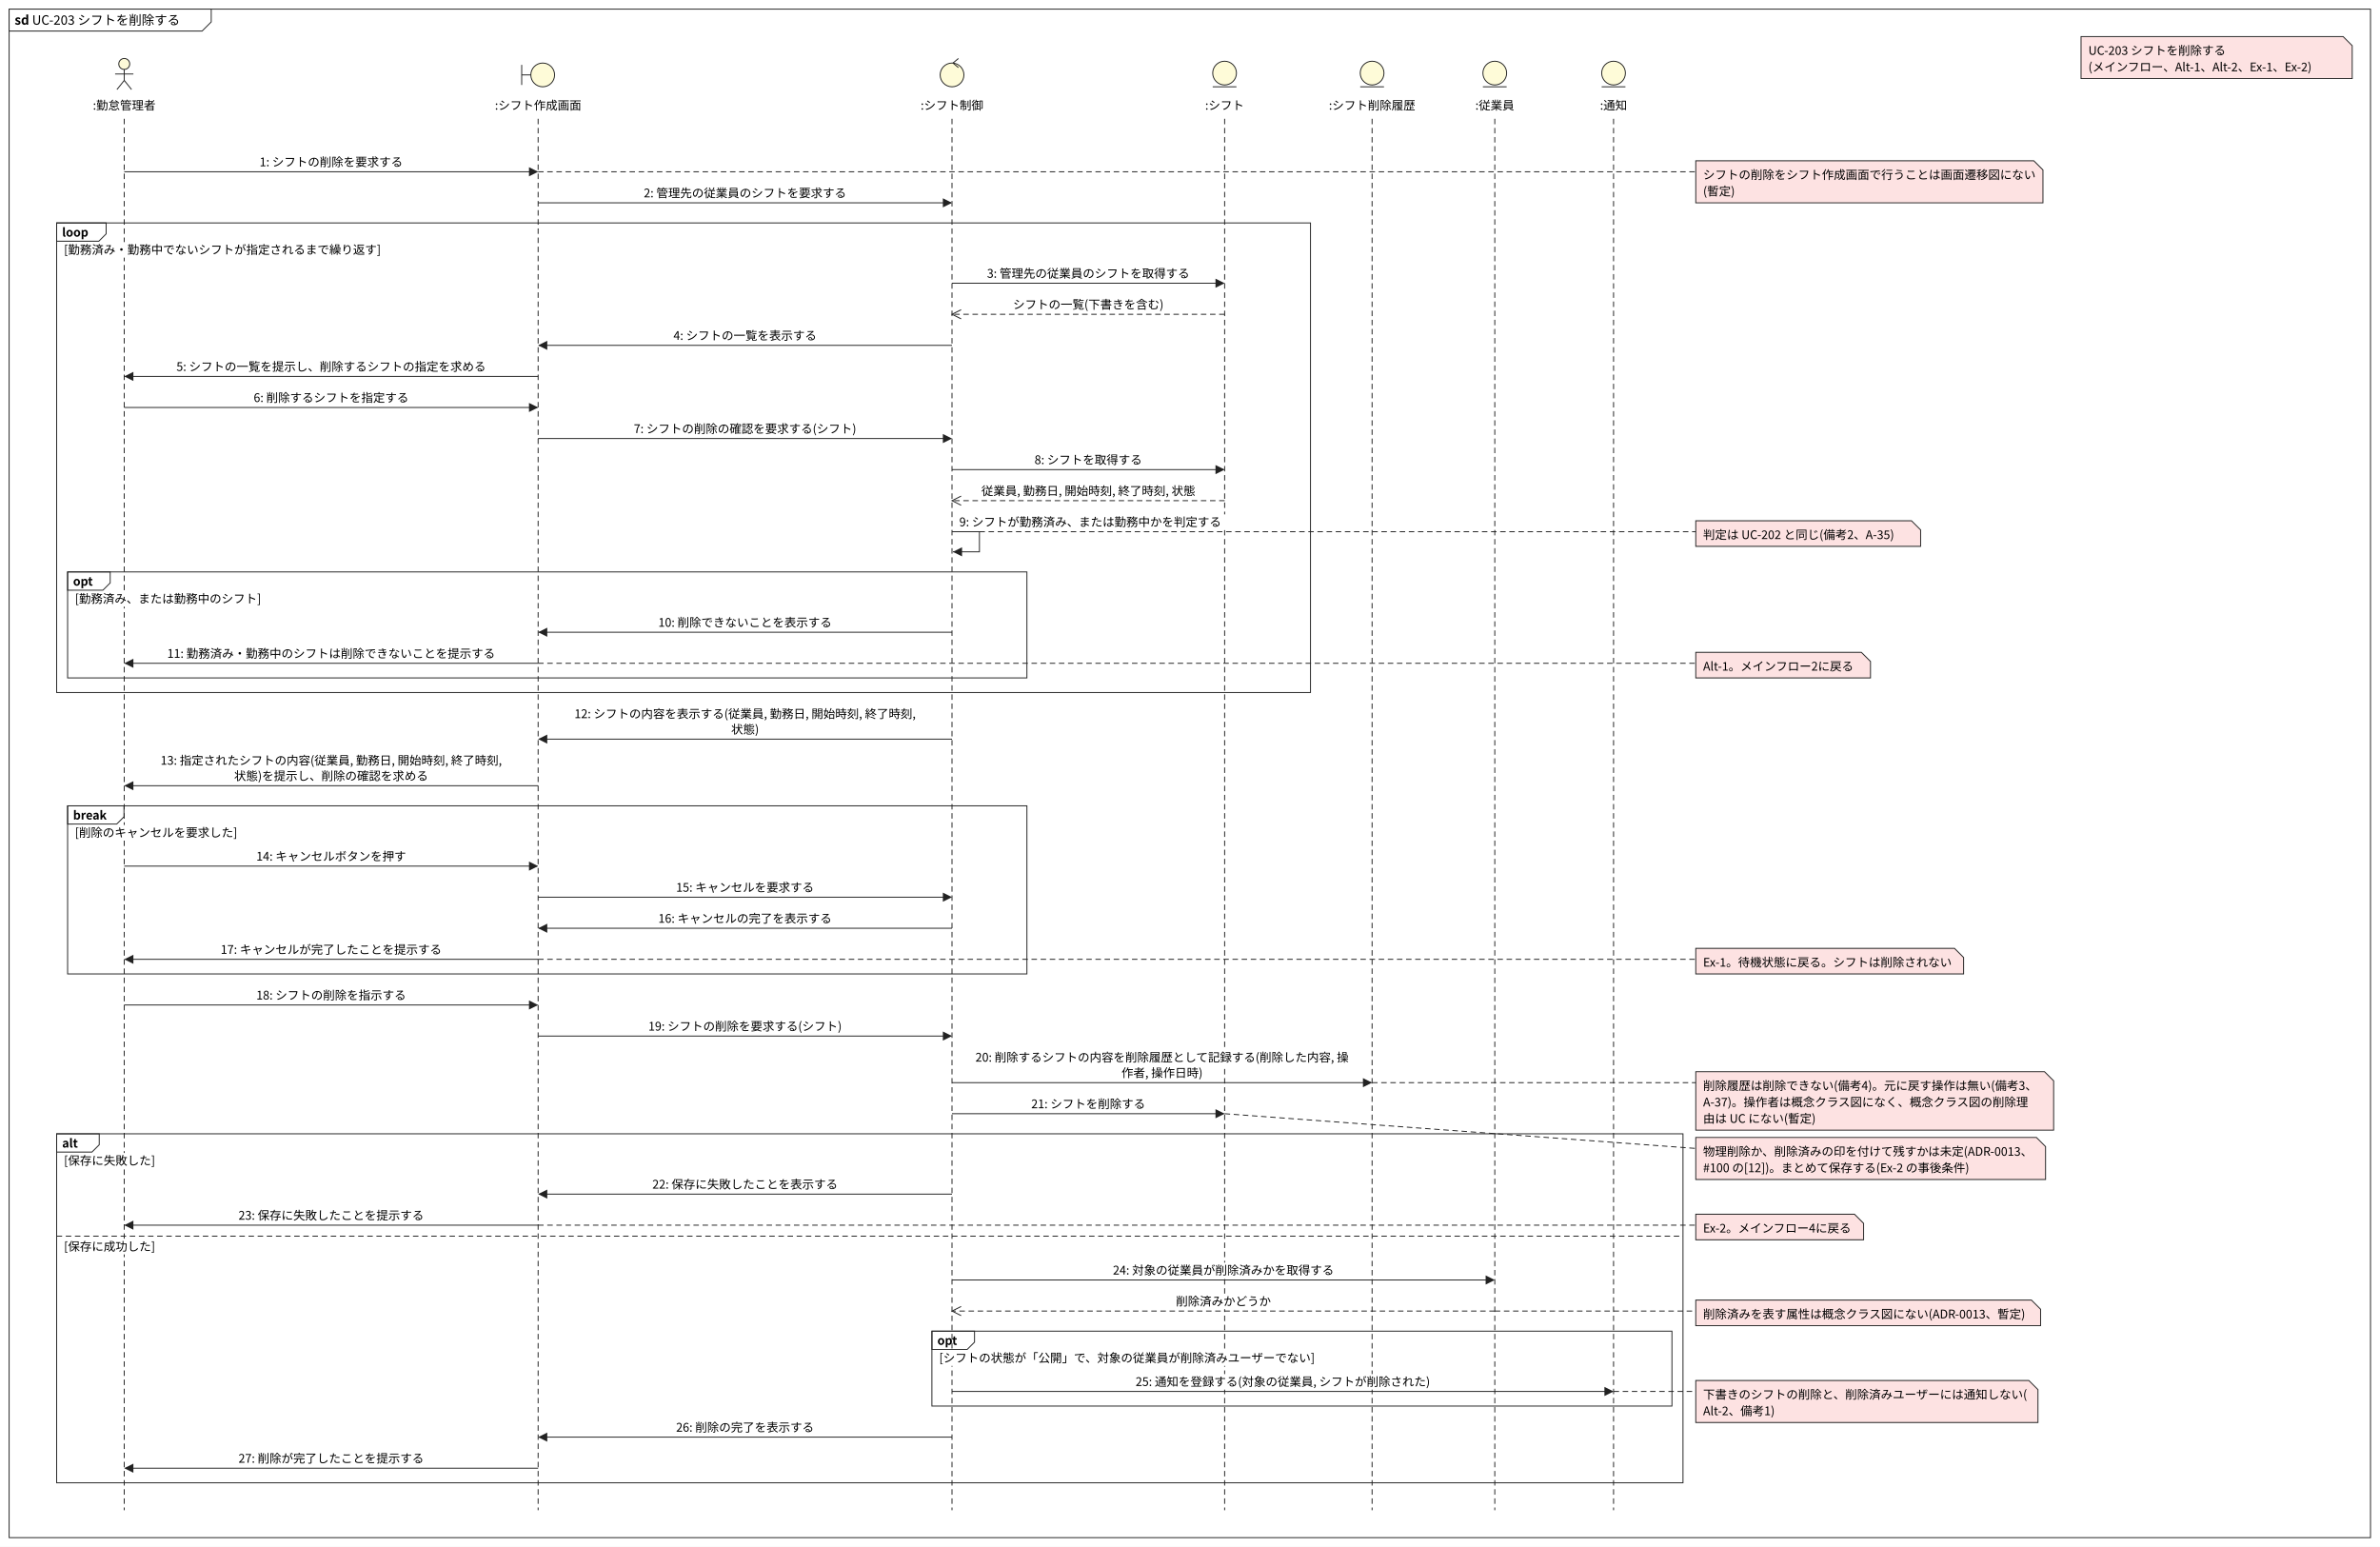
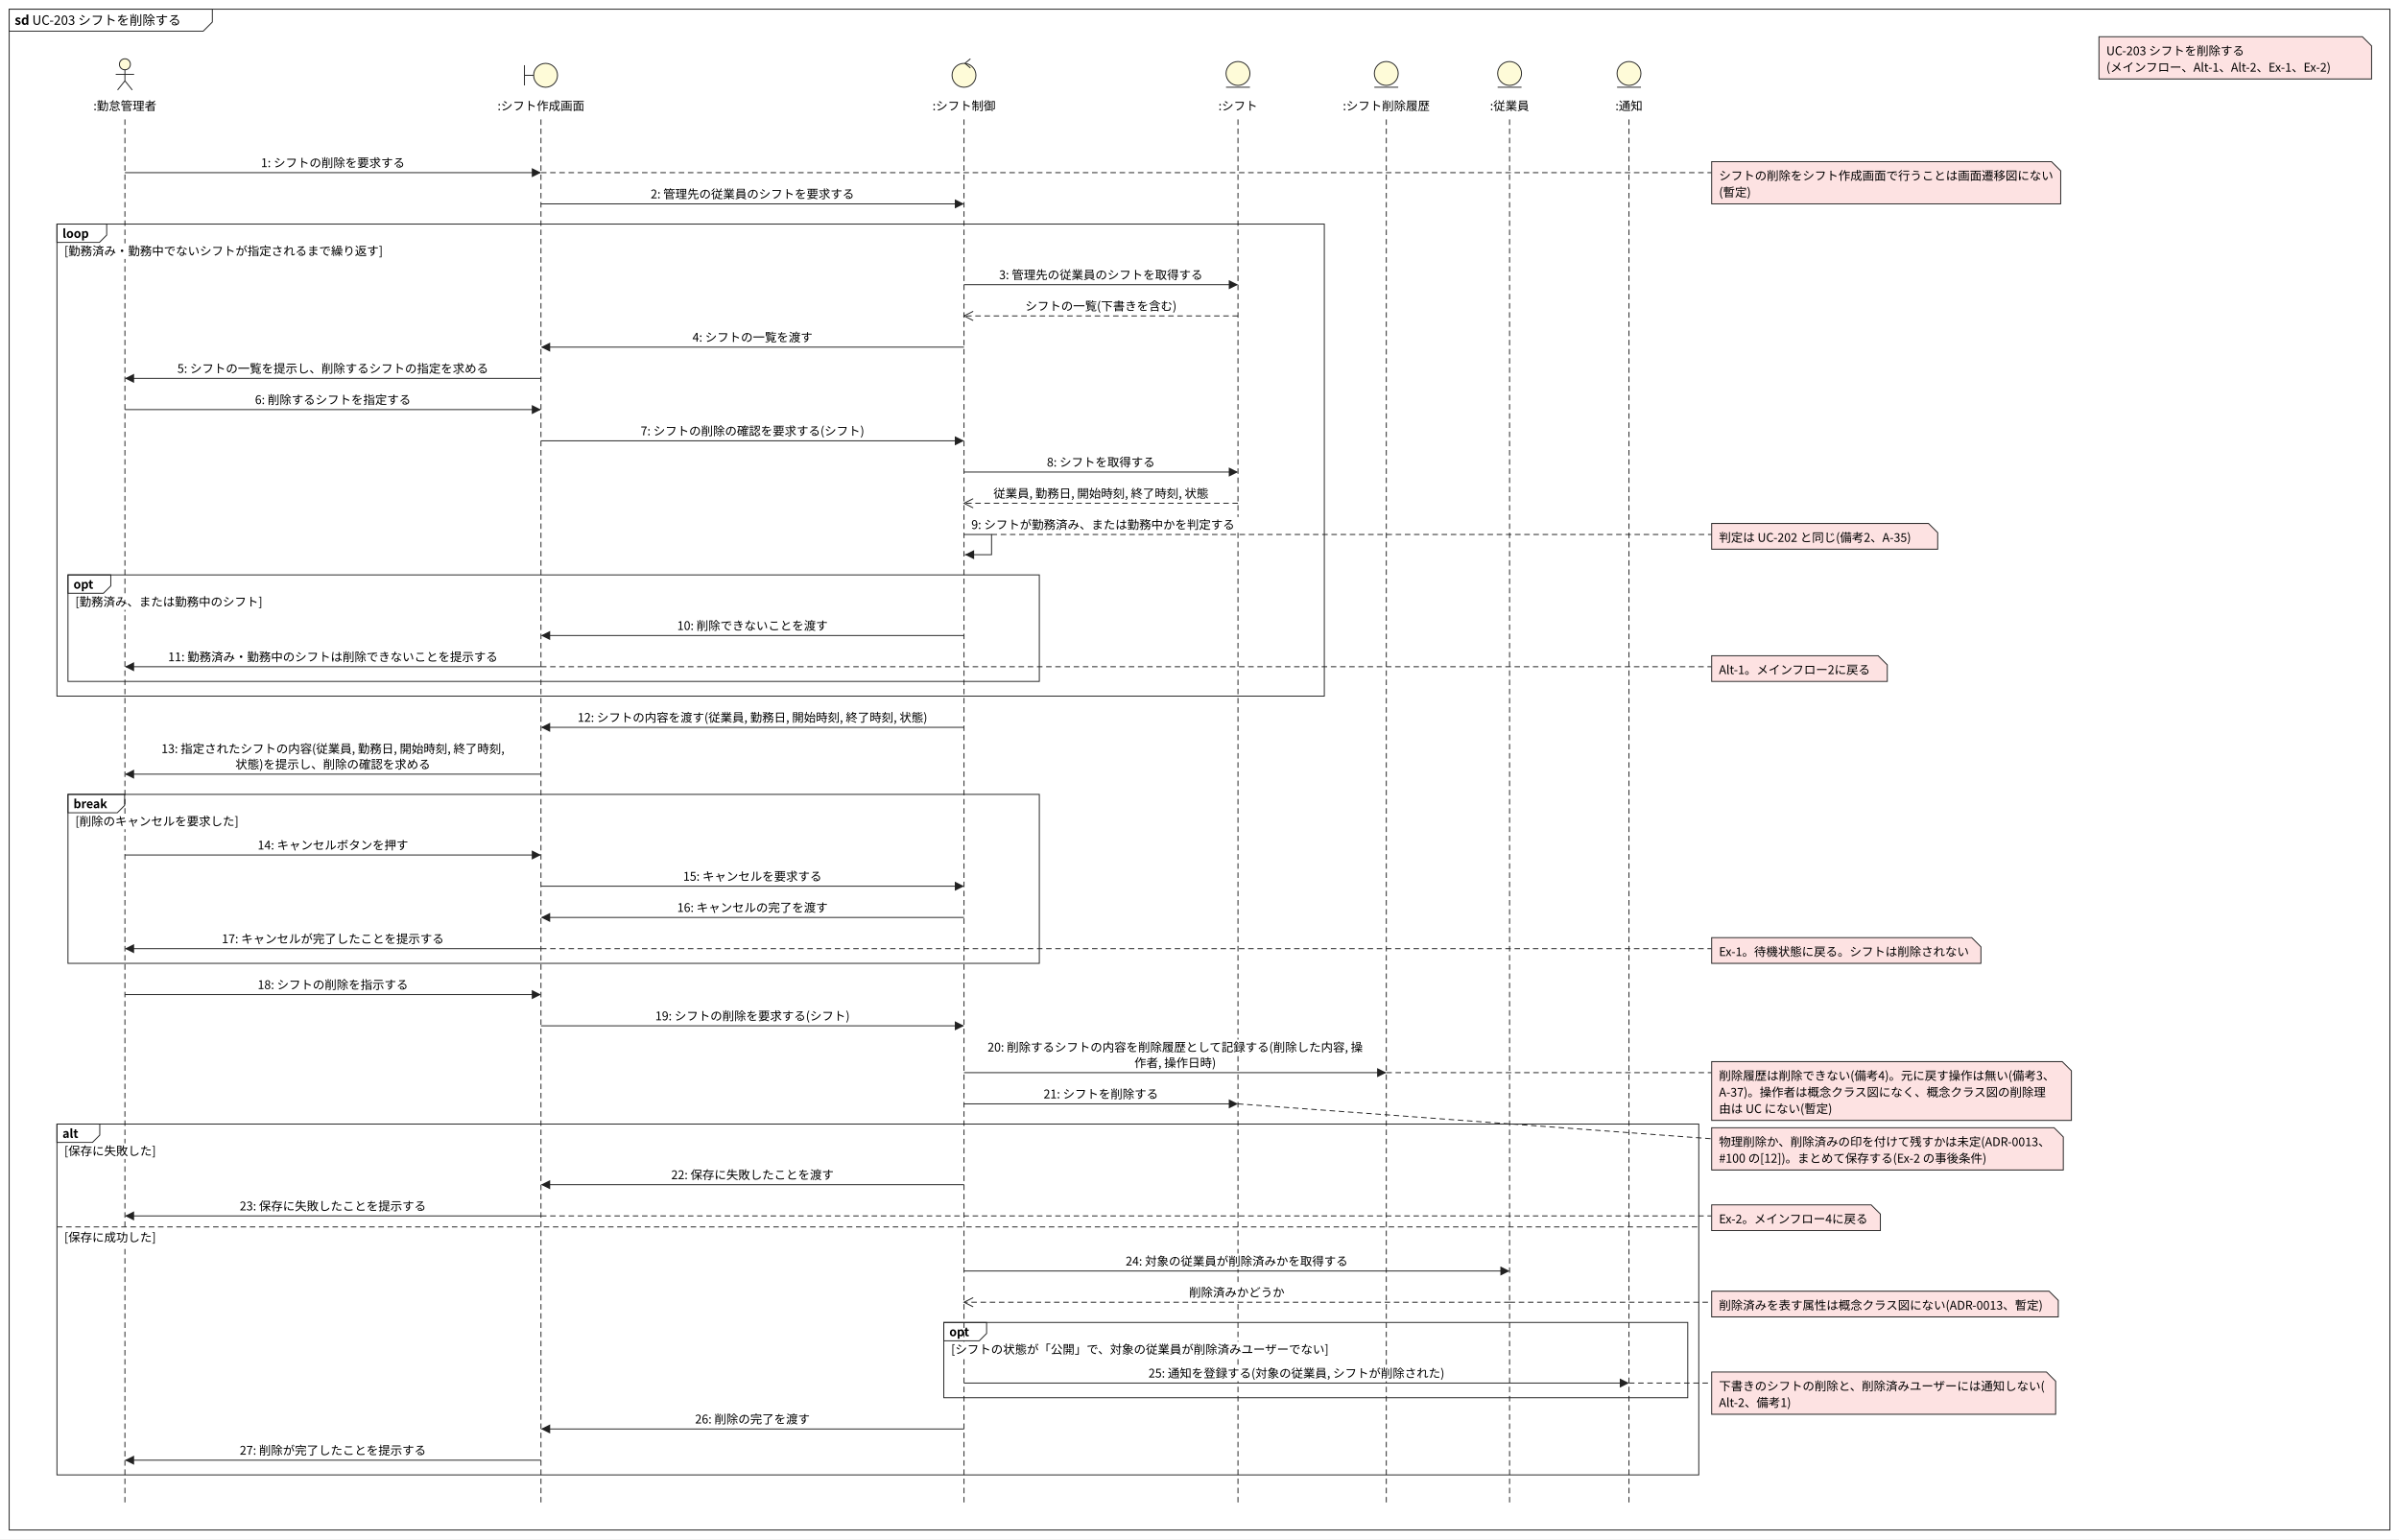
- <svg xmlns="http://www.w3.org/2000/svg" width="2605" height="1693" viewBox="0 0 2605 1693" font-family="'Noto Sans CJK JP','Noto Sans JP','Hiragino Sans','Yu Gothic','Meiryo','IPAGothic',sans-serif">
+ <svg xmlns="http://www.w3.org/2000/svg" width="2612" height="1676" viewBox="0 0 2612 1676" font-family="'Noto Sans CJK JP','Noto Sans JP','Hiragino Sans','Yu Gothic','Meiryo','IPAGothic',sans-serif">
  <rect width="100%" height="100%" fill="#fff" />
-   <rect x="10" y="10" width="2584.6" height="1673.0" fill="none" stroke="#222" />
+   <rect x="10" y="10" width="2592.1" height="1656.0" fill="none" stroke="#222" />
  <path d="M10 10 H231.2 V24 L221.2 34 H10 Z" fill="#fff" stroke="#222" />
  <line x1="136.0" y1="188.0" x2="588.0" y2="188.0" stroke="#222" stroke-width="1" />
  <polygon points="589.0,188.0 579.0,183.0 579.0,193.0" fill="#222" />
-   <line x1="589.0" y1="188.0" x2="1856.1" y2="188.0" stroke="#222" stroke-width="1" stroke-dasharray="6 4" />
-   <line x1="589.0" y1="222.0" x2="1041.0" y2="222.0" stroke="#222" stroke-width="1" />
-   <polygon points="1042.0,222.0 1032.0,217.0 1032.0,227.0" fill="#222" />
+   <line x1="589.0" y1="188.0" x2="1863.6" y2="188.0" stroke="#222" stroke-width="1" stroke-dasharray="6 4" />
+   <line x1="589.0" y1="222.0" x2="1048.6" y2="222.0" stroke="#222" stroke-width="1" />
+   <polygon points="1049.6,222.0 1039.6,217.0 1039.6,227.0" fill="#222" />
  <path d="M62 244 H116.16 V256 L108.16 264 H62 Z" fill="#fff" stroke="#222" />
-   <line x1="1042.0" y1="310.0" x2="1339.4" y2="310.0" stroke="#222" stroke-width="1" />
-   <polygon points="1340.4,310.0 1330.4,305.0 1330.4,315.0" fill="#222" />
-   <line x1="1340.4" y1="344.0" x2="1043.0" y2="344.0" stroke="#222" stroke-width="1" stroke-dasharray="6 4" />
-   <polyline points="1052.0,339.0 1042.0,344.0 1052.0,349.0" fill="none" stroke="#222" />
-   <line x1="1042.0" y1="378.0" x2="590.0" y2="378.0" stroke="#222" stroke-width="1" />
+   <line x1="1049.6" y1="310.0" x2="1346.9" y2="310.0" stroke="#222" stroke-width="1" />
+   <polygon points="1347.9,310.0 1337.9,305.0 1337.9,315.0" fill="#222" />
+   <line x1="1347.9" y1="344.0" x2="1050.6" y2="344.0" stroke="#222" stroke-width="1" stroke-dasharray="6 4" />
+   <polyline points="1059.6,339.0 1049.6,344.0 1059.6,349.0" fill="none" stroke="#222" />
+   <line x1="1049.6" y1="378.0" x2="590.0" y2="378.0" stroke="#222" stroke-width="1" />
  <polygon points="589.0,378.0 599.0,373.0 599.0,383.0" fill="#222" />
  <line x1="589.0" y1="412.0" x2="137.0" y2="412.0" stroke="#222" stroke-width="1" />
  <polygon points="136.0,412.0 146.0,407.0 146.0,417.0" fill="#222" />
  <line x1="136.0" y1="446.0" x2="588.0" y2="446.0" stroke="#222" stroke-width="1" />
  <polygon points="589.0,446.0 579.0,441.0 579.0,451.0" fill="#222" />
-   <line x1="589.0" y1="480.0" x2="1041.0" y2="480.0" stroke="#222" stroke-width="1" />
-   <polygon points="1042.0,480.0 1032.0,475.0 1032.0,485.0" fill="#222" />
-   <line x1="1042.0" y1="514.0" x2="1339.4" y2="514.0" stroke="#222" stroke-width="1" />
-   <polygon points="1340.4,514.0 1330.4,509.0 1330.4,519.0" fill="#222" />
-   <line x1="1340.4" y1="548.0" x2="1043.0" y2="548.0" stroke="#222" stroke-width="1" stroke-dasharray="6 4" />
-   <polyline points="1052.0,543.0 1042.0,548.0 1052.0,553.0" fill="none" stroke="#222" />
-   <polyline points="1042.04,582 1072.04,582 1072.04,604 1043.04,604" fill="none" stroke="#222" />
-   <polygon points="1043.0,604.0 1053.0,599.0 1053.0,609.0" fill="#222" />
-   <line x1="1072.0" y1="582.0" x2="1856.1" y2="582.0" stroke="#222" stroke-width="1" stroke-dasharray="6 4" />
+   <line x1="589.0" y1="480.0" x2="1048.6" y2="480.0" stroke="#222" stroke-width="1" />
+   <polygon points="1049.6,480.0 1039.6,475.0 1039.6,485.0" fill="#222" />
+   <line x1="1049.6" y1="514.0" x2="1346.9" y2="514.0" stroke="#222" stroke-width="1" />
+   <polygon points="1347.9,514.0 1337.9,509.0 1337.9,519.0" fill="#222" />
+   <line x1="1347.9" y1="548.0" x2="1050.6" y2="548.0" stroke="#222" stroke-width="1" stroke-dasharray="6 4" />
+   <polyline points="1059.6,543.0 1049.6,548.0 1059.6,553.0" fill="none" stroke="#222" />
+   <polyline points="1049.58,582 1079.58,582 1079.58,604 1050.58,604" fill="none" stroke="#222" />
+   <polygon points="1050.6,604.0 1060.6,599.0 1060.6,609.0" fill="#222" />
+   <line x1="1079.6" y1="582.0" x2="1863.6" y2="582.0" stroke="#222" stroke-width="1" stroke-dasharray="6 4" />
  <path d="M74 626 H120.62 V638 L112.62 646 H74 Z" fill="#fff" stroke="#222" />
-   <line x1="1042.0" y1="692.0" x2="590.0" y2="692.0" stroke="#222" stroke-width="1" />
+   <line x1="1049.6" y1="692.0" x2="590.0" y2="692.0" stroke="#222" stroke-width="1" />
  <polygon points="589.0,692.0 599.0,687.0 599.0,697.0" fill="#222" />
  <line x1="589.0" y1="726.0" x2="137.0" y2="726.0" stroke="#222" stroke-width="1" />
  <polygon points="136.0,726.0 146.0,721.0 146.0,731.0" fill="#222" />
-   <line x1="589.0" y1="726.0" x2="1856.1" y2="726.0" stroke="#222" stroke-width="1" stroke-dasharray="6 4" />
-   <rect x="74.0" y="626.0" width="1050.0" height="116.0" rx="0" fill="none" stroke="#222" />
-   <rect x="62.0" y="244.0" width="1372.4" height="514.0" rx="0" fill="none" stroke="#222" />
-   <line x1="1042.0" y1="809.0" x2="590.0" y2="809.0" stroke="#222" stroke-width="1" />
-   <polygon points="589.0,809.0 599.0,804.0 599.0,814.0" fill="#222" />
-   <line x1="589.0" y1="860.0" x2="137.0" y2="860.0" stroke="#222" stroke-width="1" />
-   <polygon points="136.0,860.0 146.0,855.0 146.0,865.0" fill="#222" />
-   <path d="M74 882 H135.7 V894 L127.7 902 H74 Z" fill="#fff" stroke="#222" />
-   <line x1="136.0" y1="948.0" x2="588.0" y2="948.0" stroke="#222" stroke-width="1" />
-   <polygon points="589.0,948.0 579.0,943.0 579.0,953.0" fill="#222" />
-   <line x1="589.0" y1="982.0" x2="1041.0" y2="982.0" stroke="#222" stroke-width="1" />
-   <polygon points="1042.0,982.0 1032.0,977.0 1032.0,987.0" fill="#222" />
-   <line x1="1042.0" y1="1016.0" x2="590.0" y2="1016.0" stroke="#222" stroke-width="1" />
-   <polygon points="589.0,1016.0 599.0,1011.0 599.0,1021.0" fill="#222" />
-   <line x1="589.0" y1="1050.0" x2="137.0" y2="1050.0" stroke="#222" stroke-width="1" />
-   <polygon points="136.0,1050.0 146.0,1045.0 146.0,1055.0" fill="#222" />
-   <line x1="589.0" y1="1050.0" x2="1856.1" y2="1050.0" stroke="#222" stroke-width="1" stroke-dasharray="6 4" />
-   <rect x="74.0" y="882.0" width="1050.0" height="184.0" rx="0" fill="none" stroke="#222" />
-   <line x1="136.0" y1="1100.0" x2="588.0" y2="1100.0" stroke="#222" stroke-width="1" />
-   <polygon points="589.0,1100.0 579.0,1095.0 579.0,1105.0" fill="#222" />
-   <line x1="589.0" y1="1134.0" x2="1041.0" y2="1134.0" stroke="#222" stroke-width="1" />
-   <polygon points="1042.0,1134.0 1032.0,1129.0 1032.0,1139.0" fill="#222" />
-   <line x1="1042.0" y1="1185.0" x2="1500.8" y2="1185.0" stroke="#222" stroke-width="1" />
-   <polygon points="1501.8,1185.0 1491.8,1180.0 1491.8,1190.0" fill="#222" />
-   <line x1="1501.8" y1="1185.0" x2="1856.1" y2="1185.0" stroke="#222" stroke-width="1" stroke-dasharray="6 4" />
-   <line x1="1042.0" y1="1219.0" x2="1339.4" y2="1219.0" stroke="#222" stroke-width="1" />
-   <polygon points="1340.4,1219.0 1330.4,1214.0 1330.4,1224.0" fill="#222" />
-   <line x1="1340.4" y1="1219.0" x2="1856.1" y2="1257.0" stroke="#222" stroke-width="1" stroke-dasharray="6 4" />
-   <path d="M62 1241 H108.62 V1253 L100.62 1261 H62 Z" fill="#fff" stroke="#222" />
-   <line x1="1042.0" y1="1307.0" x2="590.0" y2="1307.0" stroke="#222" stroke-width="1" />
-   <polygon points="589.0,1307.0 599.0,1302.0 599.0,1312.0" fill="#222" />
-   <line x1="589.0" y1="1341.0" x2="137.0" y2="1341.0" stroke="#222" stroke-width="1" />
-   <polygon points="136.0,1341.0 146.0,1336.0 146.0,1346.0" fill="#222" />
-   <line x1="589.0" y1="1341.0" x2="1856.1" y2="1341.0" stroke="#222" stroke-width="1" stroke-dasharray="6 4" />
-   <line x1="1042.0" y1="1401.0" x2="1635.1" y2="1401.0" stroke="#222" stroke-width="1" />
-   <polygon points="1636.1,1401.0 1626.1,1396.0 1626.1,1406.0" fill="#222" />
-   <line x1="1636.1" y1="1435.0" x2="1043.0" y2="1435.0" stroke="#222" stroke-width="1" stroke-dasharray="6 4" />
-   <polyline points="1052.0,1430.0 1042.0,1435.0 1052.0,1440.0" fill="none" stroke="#222" />
-   <line x1="1636.1" y1="1435.0" x2="1856.1" y2="1435.0" stroke="#222" stroke-width="1" stroke-dasharray="6 4" />
-   <path d="M1020.04 1457 H1066.66 V1469 L1058.66 1477 H1020.04 Z" fill="#fff" stroke="#222" />
-   <line x1="1042.0" y1="1523.0" x2="1765.1" y2="1523.0" stroke="#222" stroke-width="1" />
-   <polygon points="1766.1,1523.0 1756.1,1518.0 1756.1,1528.0" fill="#222" />
-   <line x1="1766.1" y1="1523.0" x2="1856.1" y2="1523.0" stroke="#222" stroke-width="1" stroke-dasharray="6 4" />
-   <rect x="1020.0" y="1457.0" width="810.0" height="82.0" rx="0" fill="none" stroke="#222" />
-   <line x1="1042.0" y1="1573.0" x2="590.0" y2="1573.0" stroke="#222" stroke-width="1" />
-   <polygon points="589.0,1573.0 599.0,1568.0 599.0,1578.0" fill="#222" />
-   <line x1="589.0" y1="1607.0" x2="137.0" y2="1607.0" stroke="#222" stroke-width="1" />
-   <polygon points="136.0,1607.0 146.0,1602.0 146.0,1612.0" fill="#222" />
-   <rect x="62.0" y="1241.0" width="1780.1" height="382.0" rx="0" fill="none" stroke="#222" />
-   <line x1="62.0" y1="1353.0" x2="1842.1" y2="1353.0" stroke="#222" stroke-width="1" stroke-dasharray="6 4" />
+   <line x1="589.0" y1="726.0" x2="1863.6" y2="726.0" stroke="#222" stroke-width="1" stroke-dasharray="6 4" />
+   <rect x="74.0" y="626.0" width="1057.6" height="116.0" rx="0" fill="none" stroke="#222" />
+   <rect x="62.0" y="244.0" width="1379.9" height="514.0" rx="0" fill="none" stroke="#222" />
+   <line x1="1049.6" y1="792.0" x2="590.0" y2="792.0" stroke="#222" stroke-width="1" />
+   <polygon points="589.0,792.0 599.0,787.0 599.0,797.0" fill="#222" />
+   <line x1="589.0" y1="843.0" x2="137.0" y2="843.0" stroke="#222" stroke-width="1" />
+   <polygon points="136.0,843.0 146.0,838.0 146.0,848.0" fill="#222" />
+   <path d="M74 865 H135.7 V877 L127.7 885 H74 Z" fill="#fff" stroke="#222" />
+   <line x1="136.0" y1="931.0" x2="588.0" y2="931.0" stroke="#222" stroke-width="1" />
+   <polygon points="589.0,931.0 579.0,926.0 579.0,936.0" fill="#222" />
+   <line x1="589.0" y1="965.0" x2="1048.6" y2="965.0" stroke="#222" stroke-width="1" />
+   <polygon points="1049.6,965.0 1039.6,960.0 1039.6,970.0" fill="#222" />
+   <line x1="1049.6" y1="999.0" x2="590.0" y2="999.0" stroke="#222" stroke-width="1" />
+   <polygon points="589.0,999.0 599.0,994.0 599.0,1004.0" fill="#222" />
+   <line x1="589.0" y1="1033.0" x2="137.0" y2="1033.0" stroke="#222" stroke-width="1" />
+   <polygon points="136.0,1033.0 146.0,1028.0 146.0,1038.0" fill="#222" />
+   <line x1="589.0" y1="1033.0" x2="1863.6" y2="1033.0" stroke="#222" stroke-width="1" stroke-dasharray="6 4" />
+   <rect x="74.0" y="865.0" width="1057.6" height="184.0" rx="0" fill="none" stroke="#222" />
+   <line x1="136.0" y1="1083.0" x2="588.0" y2="1083.0" stroke="#222" stroke-width="1" />
+   <polygon points="589.0,1083.0 579.0,1078.0 579.0,1088.0" fill="#222" />
+   <line x1="589.0" y1="1117.0" x2="1048.6" y2="1117.0" stroke="#222" stroke-width="1" />
+   <polygon points="1049.6,1117.0 1039.6,1112.0 1039.6,1122.0" fill="#222" />
+   <line x1="1049.6" y1="1168.0" x2="1508.4" y2="1168.0" stroke="#222" stroke-width="1" />
+   <polygon points="1509.4,1168.0 1499.4,1163.0 1499.4,1173.0" fill="#222" />
+   <line x1="1509.4" y1="1168.0" x2="1863.6" y2="1168.0" stroke="#222" stroke-width="1" stroke-dasharray="6 4" />
+   <line x1="1049.6" y1="1202.0" x2="1346.9" y2="1202.0" stroke="#222" stroke-width="1" />
+   <polygon points="1347.9,1202.0 1337.9,1197.0 1337.9,1207.0" fill="#222" />
+   <line x1="1347.9" y1="1202.0" x2="1863.6" y2="1240.0" stroke="#222" stroke-width="1" stroke-dasharray="6 4" />
+   <path d="M62 1224 H108.62 V1236 L100.62 1244 H62 Z" fill="#fff" stroke="#222" />
+   <line x1="1049.6" y1="1290.0" x2="590.0" y2="1290.0" stroke="#222" stroke-width="1" />
+   <polygon points="589.0,1290.0 599.0,1285.0 599.0,1295.0" fill="#222" />
+   <line x1="589.0" y1="1324.0" x2="137.0" y2="1324.0" stroke="#222" stroke-width="1" />
+   <polygon points="136.0,1324.0 146.0,1319.0 146.0,1329.0" fill="#222" />
+   <line x1="589.0" y1="1324.0" x2="1863.6" y2="1324.0" stroke="#222" stroke-width="1" stroke-dasharray="6 4" />
+   <line x1="1049.6" y1="1384.0" x2="1642.6" y2="1384.0" stroke="#222" stroke-width="1" />
+   <polygon points="1643.6,1384.0 1633.6,1379.0 1633.6,1389.0" fill="#222" />
+   <line x1="1643.6" y1="1418.0" x2="1050.6" y2="1418.0" stroke="#222" stroke-width="1" stroke-dasharray="6 4" />
+   <polyline points="1059.6,1413.0 1049.6,1418.0 1059.6,1423.0" fill="none" stroke="#222" />
+   <line x1="1643.6" y1="1418.0" x2="1863.6" y2="1418.0" stroke="#222" stroke-width="1" stroke-dasharray="6 4" />
+   <path d="M1027.58 1440 H1074.2 V1452 L1066.2 1460 H1027.58 Z" fill="#fff" stroke="#222" />
+   <line x1="1049.6" y1="1506.0" x2="1772.6" y2="1506.0" stroke="#222" stroke-width="1" />
+   <polygon points="1773.6,1506.0 1763.6,1501.0 1763.6,1511.0" fill="#222" />
+   <line x1="1773.6" y1="1506.0" x2="1863.6" y2="1506.0" stroke="#222" stroke-width="1" stroke-dasharray="6 4" />
+   <rect x="1027.6" y="1440.0" width="810.0" height="82.0" rx="0" fill="none" stroke="#222" />
+   <line x1="1049.6" y1="1556.0" x2="590.0" y2="1556.0" stroke="#222" stroke-width="1" />
+   <polygon points="589.0,1556.0 599.0,1551.0 599.0,1561.0" fill="#222" />
+   <line x1="589.0" y1="1590.0" x2="137.0" y2="1590.0" stroke="#222" stroke-width="1" />
+   <polygon points="136.0,1590.0 146.0,1585.0 146.0,1595.0" fill="#222" />
+   <rect x="62.0" y="1224.0" width="1787.6" height="382.0" rx="0" fill="none" stroke="#222" />
+   <line x1="62.0" y1="1336.0" x2="1849.6" y2="1336.0" stroke="#222" stroke-width="1" stroke-dasharray="6 4" />
  <circle cx="136" cy="70" r="6" fill="#fefbd8" stroke="#222" />
  <path d="M136 76 V88 M126 81 H146 M136 88 L128 98 M136 88 L144 98" fill="none" stroke="#222" />
-   <line x1="136.0" y1="130.0" x2="136.0" y2="1653.0" stroke="#222" stroke-width="1" stroke-dasharray="6 4" />
+   <line x1="136.0" y1="130.0" x2="136.0" y2="1636.0" stroke="#222" stroke-width="1" stroke-dasharray="6 4" />
  <circle cx="594.02" cy="82" r="13" fill="#fefbd8" stroke="#222" />
  <path d="M581.02 82 H571.02 M571.02 71 V93" fill="none" stroke="#222" />
-   <line x1="589.0" y1="130.0" x2="589.0" y2="1653.0" stroke="#222" stroke-width="1" stroke-dasharray="6 4" />
-   <circle cx="1042.04" cy="82" r="13" fill="#fefbd8" stroke="#222" />
-   <path d="M1043.04 69 l6 -5 M1043.04 69 l6 5" fill="none" stroke="#222" />
-   <line x1="1042.0" y1="130.0" x2="1042.0" y2="1653.0" stroke="#222" stroke-width="1" stroke-dasharray="6 4" />
-   <circle cx="1340.36" cy="80" r="13" fill="#fefbd8" stroke="#222" />
-   <path d="M1327.36 95 H1353.36" fill="none" stroke="#222" />
-   <line x1="1340.4" y1="130.0" x2="1340.4" y2="1653.0" stroke="#222" stroke-width="1" stroke-dasharray="6 4" />
-   <circle cx="1501.82" cy="80" r="13" fill="#fefbd8" stroke="#222" />
-   <path d="M1488.82 95 H1514.82" fill="none" stroke="#222" />
-   <line x1="1501.8" y1="130.0" x2="1501.8" y2="1653.0" stroke="#222" stroke-width="1" stroke-dasharray="6 4" />
-   <circle cx="1636.09" cy="80" r="13" fill="#fefbd8" stroke="#222" />
-   <path d="M1623.09 95 H1649.09" fill="none" stroke="#222" />
-   <line x1="1636.1" y1="130.0" x2="1636.1" y2="1653.0" stroke="#222" stroke-width="1" stroke-dasharray="6 4" />
-   <circle cx="1766.09" cy="80" r="13" fill="#fefbd8" stroke="#222" />
-   <path d="M1753.09 95 H1779.09" fill="none" stroke="#222" />
-   <line x1="1766.1" y1="130.0" x2="1766.1" y2="1653.0" stroke="#222" stroke-width="1" stroke-dasharray="6 4" />
+   <line x1="589.0" y1="130.0" x2="589.0" y2="1636.0" stroke="#222" stroke-width="1" stroke-dasharray="6 4" />
+   <circle cx="1049.58" cy="82" r="13" fill="#fefbd8" stroke="#222" />
+   <path d="M1050.58 69 l6 -5 M1050.58 69 l6 5" fill="none" stroke="#222" />
+   <line x1="1049.6" y1="130.0" x2="1049.6" y2="1636.0" stroke="#222" stroke-width="1" stroke-dasharray="6 4" />
+   <circle cx="1347.9" cy="80" r="13" fill="#fefbd8" stroke="#222" />
+   <path d="M1334.9 95 H1360.9" fill="none" stroke="#222" />
+   <line x1="1347.9" y1="130.0" x2="1347.9" y2="1636.0" stroke="#222" stroke-width="1" stroke-dasharray="6 4" />
+   <circle cx="1509.36" cy="80" r="13" fill="#fefbd8" stroke="#222" />
+   <path d="M1496.36 95 H1522.36" fill="none" stroke="#222" />
+   <line x1="1509.4" y1="130.0" x2="1509.4" y2="1636.0" stroke="#222" stroke-width="1" stroke-dasharray="6 4" />
+   <circle cx="1643.63" cy="80" r="13" fill="#fefbd8" stroke="#222" />
+   <path d="M1630.63 95 H1656.63" fill="none" stroke="#222" />
+   <line x1="1643.6" y1="130.0" x2="1643.6" y2="1636.0" stroke="#222" stroke-width="1" stroke-dasharray="6 4" />
+   <circle cx="1773.63" cy="80" r="13" fill="#fefbd8" stroke="#222" />
+   <path d="M1760.63 95 H1786.63" fill="none" stroke="#222" />
+   <line x1="1773.6" y1="130.0" x2="1773.6" y2="1636.0" stroke="#222" stroke-width="1" stroke-dasharray="6 4" />
  <rect x="277.7" y="169.0" width="169.6" height="17.0" fill="#fff" />
  <text x="362.5" y="182.0" font-size="13" text-anchor="middle">1: シフトの削除を要求する</text>
-   <rect x="698.2" y="203.0" width="234.6" height="17.0" fill="#fff" />
-   <text x="815.5" y="216.0" font-size="13" text-anchor="middle">2: 管理先の従業員のシフトを要求する</text>
+   <rect x="702.0" y="203.0" width="234.6" height="17.0" fill="#fff" />
+   <text x="819.3" y="216.0" font-size="13" text-anchor="middle">2: 管理先の従業員のシフトを要求する</text>
  <text x="68.0" y="259.0" font-size="13" text-anchor="start" font-weight="bold">loop</text>
  <rect x="68.0" y="265.0" width="357.1" height="17.0" fill="#fff" />
  <text x="70.0" y="278.0" font-size="13" text-anchor="start">[勤務済み・勤務中でないシフトが指定されるまで繰り返す]</text>
-   <rect x="1073.9" y="291.0" width="234.6" height="17.0" fill="#fff" />
-   <text x="1191.2" y="304.0" font-size="13" text-anchor="middle">3: 管理先の従業員のシフトを取得する</text>
-   <rect x="1103.7" y="325.0" width="175.1" height="17.0" fill="#fff" />
-   <text x="1191.2" y="338.0" font-size="13" text-anchor="middle">シフトの一覧(下書きを含む)</text>
-   <rect x="730.7" y="359.0" width="169.6" height="17.0" fill="#fff" />
-   <text x="815.5" y="372.0" font-size="13" text-anchor="middle">4: シフトの一覧を表示する</text>
+   <rect x="1081.4" y="291.0" width="234.6" height="17.0" fill="#fff" />
+   <text x="1198.7" y="304.0" font-size="13" text-anchor="middle">3: 管理先の従業員のシフトを取得する</text>
+   <rect x="1111.2" y="325.0" width="175.1" height="17.0" fill="#fff" />
+   <text x="1198.7" y="338.0" font-size="13" text-anchor="middle">シフトの一覧(下書きを含む)</text>
+   <rect x="747.5" y="359.0" width="143.6" height="17.0" fill="#fff" />
+   <text x="819.3" y="372.0" font-size="13" text-anchor="middle">4: シフトの一覧を渡す</text>
  <rect x="186.7" y="393.0" width="351.6" height="17.0" fill="#fff" />
  <text x="362.5" y="406.0" font-size="13" text-anchor="middle">5: シフトの一覧を提示し、削除するシフトの指定を求める</text>
  <rect x="271.2" y="427.0" width="182.6" height="17.0" fill="#fff" />
  <text x="362.5" y="440.0" font-size="13" text-anchor="middle">6: 削除するシフトを指定する</text>
-   <rect x="684.2" y="461.0" width="262.7" height="17.0" fill="#fff" />
-   <text x="815.5" y="474.0" font-size="13" text-anchor="middle">7: シフトの削除の確認を要求する(シフト)</text>
-   <rect x="1125.9" y="495.0" width="130.6" height="17.0" fill="#fff" />
-   <text x="1191.2" y="508.0" font-size="13" text-anchor="middle">8: シフトを取得する</text>
-   <rect x="1055.0" y="529.0" width="272.3" height="17.0" fill="#fff" />
-   <text x="1191.2" y="542.0" font-size="13" text-anchor="middle">従業員, 勤務日, 開始時刻, 終了時刻, 状態</text>
-   <rect x="1048.0" y="563.0" width="299.6" height="17.0" fill="#fff" />
-   <text x="1050.0" y="576.0" font-size="13" text-anchor="start">9: シフトが勤務済み、または勤務中かを判定する</text>
+   <rect x="688.0" y="461.0" width="262.7" height="17.0" fill="#fff" />
+   <text x="819.3" y="474.0" font-size="13" text-anchor="middle">7: シフトの削除の確認を要求する(シフト)</text>
+   <rect x="1133.4" y="495.0" width="130.6" height="17.0" fill="#fff" />
+   <text x="1198.7" y="508.0" font-size="13" text-anchor="middle">8: シフトを取得する</text>
+   <rect x="1062.6" y="529.0" width="272.3" height="17.0" fill="#fff" />
+   <text x="1198.7" y="542.0" font-size="13" text-anchor="middle">従業員, 勤務日, 開始時刻, 終了時刻, 状態</text>
+   <rect x="1055.6" y="563.0" width="299.6" height="17.0" fill="#fff" />
+   <text x="1057.6" y="576.0" font-size="13" text-anchor="start">9: シフトが勤務済み、または勤務中かを判定する</text>
  <text x="80.0" y="641.0" font-size="13" text-anchor="start" font-weight="bold">opt</text>
  <rect x="80.0" y="647.0" width="214.1" height="17.0" fill="#fff" />
  <text x="82.0" y="660.0" font-size="13" text-anchor="start">[勤務済み、または勤務中のシフト]</text>
-   <rect x="714.0" y="673.0" width="203.2" height="17.0" fill="#fff" />
-   <text x="815.5" y="686.0" font-size="13" text-anchor="middle">10: 削除できないことを表示する</text>
+   <rect x="730.7" y="673.0" width="177.2" height="17.0" fill="#fff" />
+   <text x="819.3" y="686.0" font-size="13" text-anchor="middle">10: 削除できないことを渡す</text>
  <rect x="176.4" y="707.0" width="372.2" height="17.0" fill="#fff" />
  <text x="362.5" y="720.0" font-size="13" text-anchor="middle">11: 勤務済み・勤務中のシフトは削除できないことを提示する</text>
-   <rect x="602.0" y="773.0" width="427.0" height="17.0" fill="#fff" />
-   <text x="815.5" y="786.0" font-size="13" text-anchor="middle">12: シフトの内容を表示する(従業員, 勤務日, 開始時刻, 終了時刻, </text>
-   <rect x="796.8" y="790.0" width="37.5" height="17.0" fill="#fff" />
-   <text x="815.5" y="803.0" font-size="13" text-anchor="middle">状態)</text>
-   <rect x="149.0" y="824.0" width="427.0" height="17.0" fill="#fff" />
-   <text x="362.5" y="837.0" font-size="13" text-anchor="middle">13: 指定されたシフトの内容(従業員, 勤務日, 開始時刻, 終了時刻, </text>
-   <rect x="252.7" y="841.0" width="219.5" height="17.0" fill="#fff" />
-   <text x="362.5" y="854.0" font-size="13" text-anchor="middle">状態)を提示し、削除の確認を求める</text>
-   <text x="80.0" y="897.0" font-size="13" text-anchor="start" font-weight="bold">break</text>
-   <rect x="80.0" y="903.0" width="188.1" height="17.0" fill="#fff" />
-   <text x="82.0" y="916.0" font-size="13" text-anchor="start">[削除のキャンセルを要求した]</text>
-   <rect x="273.9" y="929.0" width="177.2" height="17.0" fill="#fff" />
-   <text x="362.5" y="942.0" font-size="13" text-anchor="middle">14: キャンセルボタンを押す</text>
-   <rect x="733.5" y="963.0" width="164.2" height="17.0" fill="#fff" />
-   <text x="815.5" y="976.0" font-size="13" text-anchor="middle">15: キャンセルを要求する</text>
-   <rect x="714.0" y="997.0" width="203.2" height="17.0" fill="#fff" />
-   <text x="815.5" y="1010.0" font-size="13" text-anchor="middle">16: キャンセルの完了を表示する</text>
-   <rect x="234.9" y="1031.0" width="255.2" height="17.0" fill="#fff" />
-   <text x="362.5" y="1044.0" font-size="13" text-anchor="middle">17: キャンセルが完了したことを提示する</text>
-   <rect x="273.9" y="1081.0" width="177.2" height="17.0" fill="#fff" />
-   <text x="362.5" y="1094.0" font-size="13" text-anchor="middle">18: シフトの削除を指示する</text>
-   <rect x="699.9" y="1115.0" width="231.2" height="17.0" fill="#fff" />
-   <text x="815.5" y="1128.0" font-size="13" text-anchor="middle">19: シフトの削除を要求する(シフト)</text>
-   <rect x="1055.0" y="1149.0" width="433.8" height="17.0" fill="#fff" />
-   <text x="1271.9" y="1162.0" font-size="13" text-anchor="middle">20: 削除するシフトの内容を削除履歴として記録する(削除した内容, 操</text>
-   <rect x="1219.6" y="1166.0" width="104.6" height="17.0" fill="#fff" />
-   <text x="1271.9" y="1179.0" font-size="13" text-anchor="middle">作者, 操作日時)</text>
-   <rect x="1122.1" y="1200.0" width="138.2" height="17.0" fill="#fff" />
-   <text x="1191.2" y="1213.0" font-size="13" text-anchor="middle">21: シフトを削除する</text>
-   <text x="68.0" y="1256.0" font-size="13" text-anchor="start" font-weight="bold">alt</text>
-   <rect x="68.0" y="1262.0" width="110.1" height="17.0" fill="#fff" />
-   <text x="70.0" y="1275.0" font-size="13" text-anchor="start">[保存に失敗した]</text>
-   <rect x="707.5" y="1288.0" width="216.2" height="17.0" fill="#fff" />
-   <text x="815.5" y="1301.0" font-size="13" text-anchor="middle">22: 保存に失敗したことを表示する</text>
-   <rect x="254.4" y="1322.0" width="216.2" height="17.0" fill="#fff" />
-   <text x="362.5" y="1335.0" font-size="13" text-anchor="middle">23: 保存に失敗したことを提示する</text>
-   <rect x="68.0" y="1356.0" width="110.1" height="17.0" fill="#fff" />
-   <text x="70.0" y="1369.0" font-size="13" text-anchor="start">[保存に成功した]</text>
-   <rect x="1211.5" y="1382.0" width="255.2" height="17.0" fill="#fff" />
-   <text x="1339.1" y="1395.0" font-size="13" text-anchor="middle">24: 対象の従業員が削除済みかを取得する</text>
-   <rect x="1285.1" y="1416.0" width="108.0" height="17.0" fill="#fff" />
-   <text x="1339.1" y="1429.0" font-size="13" text-anchor="middle">削除済みかどうか</text>
-   <text x="1026.0" y="1472.0" font-size="13" text-anchor="start" font-weight="bold">opt</text>
-   <rect x="1026.0" y="1478.0" width="422.1" height="17.0" fill="#fff" />
-   <text x="1028.0" y="1491.0" font-size="13" text-anchor="start">[シフトの状態が「公開」で、対象の従業員が削除済みユーザーでない]</text>
-   <rect x="1228.9" y="1504.0" width="350.3" height="17.0" fill="#fff" />
-   <text x="1404.1" y="1517.0" font-size="13" text-anchor="middle">25: 通知を登録する(対象の従業員, シフトが削除された)</text>
-   <rect x="733.5" y="1554.0" width="164.2" height="17.0" fill="#fff" />
-   <text x="815.5" y="1567.0" font-size="13" text-anchor="middle">26: 削除の完了を表示する</text>
-   <rect x="254.4" y="1588.0" width="216.2" height="17.0" fill="#fff" />
-   <text x="362.5" y="1601.0" font-size="13" text-anchor="middle">27: 削除が完了したことを提示する</text>
+   <rect x="602.0" y="773.0" width="434.6" height="17.0" fill="#fff" />
+   <text x="819.3" y="786.0" font-size="13" text-anchor="middle">12: シフトの内容を渡す(従業員, 勤務日, 開始時刻, 終了時刻, 状態)</text>
+   <rect x="149.0" y="807.0" width="427.0" height="17.0" fill="#fff" />
+   <text x="362.5" y="820.0" font-size="13" text-anchor="middle">13: 指定されたシフトの内容(従業員, 勤務日, 開始時刻, 終了時刻, </text>
+   <rect x="252.7" y="824.0" width="219.5" height="17.0" fill="#fff" />
+   <text x="362.5" y="837.0" font-size="13" text-anchor="middle">状態)を提示し、削除の確認を求める</text>
+   <text x="80.0" y="880.0" font-size="13" text-anchor="start" font-weight="bold">break</text>
+   <rect x="80.0" y="886.0" width="188.1" height="17.0" fill="#fff" />
+   <text x="82.0" y="899.0" font-size="13" text-anchor="start">[削除のキャンセルを要求した]</text>
+   <rect x="273.9" y="912.0" width="177.2" height="17.0" fill="#fff" />
+   <text x="362.5" y="925.0" font-size="13" text-anchor="middle">14: キャンセルボタンを押す</text>
+   <rect x="737.2" y="946.0" width="164.2" height="17.0" fill="#fff" />
+   <text x="819.3" y="959.0" font-size="13" text-anchor="middle">15: キャンセルを要求する</text>
+   <rect x="730.7" y="980.0" width="177.2" height="17.0" fill="#fff" />
+   <text x="819.3" y="993.0" font-size="13" text-anchor="middle">16: キャンセルの完了を渡す</text>
+   <rect x="234.9" y="1014.0" width="255.2" height="17.0" fill="#fff" />
+   <text x="362.5" y="1027.0" font-size="13" text-anchor="middle">17: キャンセルが完了したことを提示する</text>
+   <rect x="273.9" y="1064.0" width="177.2" height="17.0" fill="#fff" />
+   <text x="362.5" y="1077.0" font-size="13" text-anchor="middle">18: シフトの削除を指示する</text>
+   <rect x="703.7" y="1098.0" width="231.2" height="17.0" fill="#fff" />
+   <text x="819.3" y="1111.0" font-size="13" text-anchor="middle">19: シフトの削除を要求する(シフト)</text>
+   <rect x="1062.6" y="1132.0" width="433.8" height="17.0" fill="#fff" />
+   <text x="1279.5" y="1145.0" font-size="13" text-anchor="middle">20: 削除するシフトの内容を削除履歴として記録する(削除した内容, 操</text>
+   <rect x="1227.2" y="1149.0" width="104.6" height="17.0" fill="#fff" />
+   <text x="1279.5" y="1162.0" font-size="13" text-anchor="middle">作者, 操作日時)</text>
+   <rect x="1129.7" y="1183.0" width="138.2" height="17.0" fill="#fff" />
+   <text x="1198.7" y="1196.0" font-size="13" text-anchor="middle">21: シフトを削除する</text>
+   <text x="68.0" y="1239.0" font-size="13" text-anchor="start" font-weight="bold">alt</text>
+   <rect x="68.0" y="1245.0" width="110.1" height="17.0" fill="#fff" />
+   <text x="70.0" y="1258.0" font-size="13" text-anchor="start">[保存に失敗した]</text>
+   <rect x="724.2" y="1271.0" width="190.2" height="17.0" fill="#fff" />
+   <text x="819.3" y="1284.0" font-size="13" text-anchor="middle">22: 保存に失敗したことを渡す</text>
+   <rect x="254.4" y="1305.0" width="216.2" height="17.0" fill="#fff" />
+   <text x="362.5" y="1318.0" font-size="13" text-anchor="middle">23: 保存に失敗したことを提示する</text>
+   <rect x="68.0" y="1339.0" width="110.1" height="17.0" fill="#fff" />
+   <text x="70.0" y="1352.0" font-size="13" text-anchor="start">[保存に成功した]</text>
+   <rect x="1219.0" y="1365.0" width="255.2" height="17.0" fill="#fff" />
+   <text x="1346.6" y="1378.0" font-size="13" text-anchor="middle">24: 対象の従業員が削除済みかを取得する</text>
+   <rect x="1292.6" y="1399.0" width="108.0" height="17.0" fill="#fff" />
+   <text x="1346.6" y="1412.0" font-size="13" text-anchor="middle">削除済みかどうか</text>
+   <text x="1033.6" y="1455.0" font-size="13" text-anchor="start" font-weight="bold">opt</text>
+   <rect x="1033.6" y="1461.0" width="422.1" height="17.0" fill="#fff" />
+   <text x="1035.6" y="1474.0" font-size="13" text-anchor="start">[シフトの状態が「公開」で、対象の従業員が削除済みユーザーでない]</text>
+   <rect x="1236.4" y="1487.0" width="350.3" height="17.0" fill="#fff" />
+   <text x="1411.6" y="1500.0" font-size="13" text-anchor="middle">25: 通知を登録する(対象の従業員, シフトが削除された)</text>
+   <rect x="750.2" y="1537.0" width="138.2" height="17.0" fill="#fff" />
+   <text x="819.3" y="1550.0" font-size="13" text-anchor="middle">26: 削除の完了を渡す</text>
+   <rect x="254.4" y="1571.0" width="216.2" height="17.0" fill="#fff" />
+   <text x="362.5" y="1584.0" font-size="13" text-anchor="middle">27: 削除が完了したことを提示する</text>
  <text x="136.0" y="120.0" font-size="13" text-anchor="middle">:勤怠管理者</text>
  <text x="589.0" y="120.0" font-size="13" text-anchor="middle">:シフト作成画面</text>
-   <text x="1042.0" y="120.0" font-size="13" text-anchor="middle">:シフト制御</text>
-   <text x="1340.4" y="120.0" font-size="13" text-anchor="middle">:シフト</text>
-   <text x="1501.8" y="120.0" font-size="13" text-anchor="middle">:シフト削除履歴</text>
-   <text x="1636.1" y="120.0" font-size="13" text-anchor="middle">:従業員</text>
-   <text x="1766.1" y="120.0" font-size="13" text-anchor="middle">:通知</text>
-   <path d="M1856.09 176 H2226.09 L2236.09 186 V222 H1856.09 Z" fill="#fde2e2" stroke="#222" />
-   <text x="1864.1" y="196.0" font-size="13" text-anchor="start">シフトの削除をシフト作成画面で行うことは画面遷移図にない</text>
-   <text x="1864.1" y="214.0" font-size="13" text-anchor="start">(暫定)</text>
-   <path d="M1856.09 570 H2092.19 L2102.19 580 V598 H1856.09 Z" fill="#fde2e2" stroke="#222" />
-   <text x="1864.1" y="590.0" font-size="13" text-anchor="start">判定は UC-202 と同じ(備考2、A-35)</text>
-   <path d="M1856.09 714 H2037.33 L2047.33 724 V742 H1856.09 Z" fill="#fde2e2" stroke="#222" />
-   <text x="1864.1" y="734.0" font-size="13" text-anchor="start">Alt-1。メインフロー2に戻る</text>
-   <path d="M1856.09 1038 H2139.25 L2149.25 1048 V1066 H1856.09 Z" fill="#fde2e2" stroke="#222" />
-   <text x="1864.1" y="1058.0" font-size="13" text-anchor="start">Ex-1。待機状態に戻る。シフトは削除されない</text>
-   <path d="M1856.09 1173 H2237.79 L2247.79 1183 V1237 H1856.09 Z" fill="#fde2e2" stroke="#222" />
-   <text x="1864.1" y="1193.0" font-size="13" text-anchor="start">削除履歴は削除できない(備考4)。元に戻す操作は無い(備考3、</text>
-   <text x="1864.1" y="1211.0" font-size="13" text-anchor="start">A-37)。操作者は概念クラス図になく、概念クラス図の削除理</text>
-   <text x="1864.1" y="1229.0" font-size="13" text-anchor="start">由は UC にない(暫定)</text>
-   <path d="M1856.09 1245 H2228.95 L2238.95 1255 V1291 H1856.09 Z" fill="#fde2e2" stroke="#222" />
-   <text x="1864.1" y="1265.0" font-size="13" text-anchor="start">物理削除か、削除済みの印を付けて残すかは未定(ADR-0013、</text>
-   <text x="1864.1" y="1283.0" font-size="13" text-anchor="start">#100 の[12])。まとめて保存する(Ex-2 の事後条件)</text>
-   <path d="M1856.09 1329 H2029.79 L2039.79 1339 V1357 H1856.09 Z" fill="#fde2e2" stroke="#222" />
-   <text x="1864.1" y="1349.0" font-size="13" text-anchor="start">Ex-2。メインフロー4に戻る</text>
-   <path d="M1856.09 1423 H2223.49 L2233.49 1433 V1451 H1856.09 Z" fill="#fde2e2" stroke="#222" />
-   <text x="1864.1" y="1443.0" font-size="13" text-anchor="start">削除済みを表す属性は概念クラス図にない(ADR-0013、暫定)</text>
-   <path d="M1856.09 1511 H2220.63 L2230.63 1521 V1557 H1856.09 Z" fill="#fde2e2" stroke="#222" />
-   <text x="1864.1" y="1531.0" font-size="13" text-anchor="start">下書きのシフトの削除と、削除済みユーザーには通知しない(</text>
-   <text x="1864.1" y="1549.0" font-size="13" text-anchor="start">Alt-2、備考1)</text>
-   <path d="M2277.79 40 H2564.59 L2574.59 50 V86 H2277.79 Z" fill="#fde2e2" stroke="#222" />
-   <text x="2285.8" y="60.0" font-size="13" text-anchor="start">UC-203 シフトを削除する</text>
-   <text x="2285.8" y="78.0" font-size="13" text-anchor="start">(メインフロー、Alt-1、Alt-2、Ex-1、Ex-2)</text>
+   <text x="1049.6" y="120.0" font-size="13" text-anchor="middle">:シフト制御</text>
+   <text x="1347.9" y="120.0" font-size="13" text-anchor="middle">:シフト</text>
+   <text x="1509.4" y="120.0" font-size="13" text-anchor="middle">:シフト削除履歴</text>
+   <text x="1643.6" y="120.0" font-size="13" text-anchor="middle">:従業員</text>
+   <text x="1773.6" y="120.0" font-size="13" text-anchor="middle">:通知</text>
+   <path d="M1863.63 176 H2233.63 L2243.63 186 V222 H1863.63 Z" fill="#fde2e2" stroke="#222" />
+   <text x="1871.6" y="196.0" font-size="13" text-anchor="start">シフトの削除をシフト作成画面で行うことは画面遷移図にない</text>
+   <text x="1871.6" y="214.0" font-size="13" text-anchor="start">(暫定)</text>
+   <path d="M1863.63 570 H2099.73 L2109.73 580 V598 H1863.63 Z" fill="#fde2e2" stroke="#222" />
+   <text x="1871.6" y="590.0" font-size="13" text-anchor="start">判定は UC-202 と同じ(備考2、A-35)</text>
+   <path d="M1863.63 714 H2044.87 L2054.87 724 V742 H1863.63 Z" fill="#fde2e2" stroke="#222" />
+   <text x="1871.6" y="734.0" font-size="13" text-anchor="start">Alt-1。メインフロー2に戻る</text>
+   <path d="M1863.63 1021 H2146.79 L2156.79 1031 V1049 H1863.63 Z" fill="#fde2e2" stroke="#222" />
+   <text x="1871.6" y="1041.0" font-size="13" text-anchor="start">Ex-1。待機状態に戻る。シフトは削除されない</text>
+   <path d="M1863.63 1156 H2245.33 L2255.33 1166 V1220 H1863.63 Z" fill="#fde2e2" stroke="#222" />
+   <text x="1871.6" y="1176.0" font-size="13" text-anchor="start">削除履歴は削除できない(備考4)。元に戻す操作は無い(備考3、</text>
+   <text x="1871.6" y="1194.0" font-size="13" text-anchor="start">A-37)。操作者は概念クラス図になく、概念クラス図の削除理</text>
+   <text x="1871.6" y="1212.0" font-size="13" text-anchor="start">由は UC にない(暫定)</text>
+   <path d="M1863.63 1228 H2236.49 L2246.49 1238 V1274 H1863.63 Z" fill="#fde2e2" stroke="#222" />
+   <text x="1871.6" y="1248.0" font-size="13" text-anchor="start">物理削除か、削除済みの印を付けて残すかは未定(ADR-0013、</text>
+   <text x="1871.6" y="1266.0" font-size="13" text-anchor="start">#100 の[12])。まとめて保存する(Ex-2 の事後条件)</text>
+   <path d="M1863.63 1312 H2037.33 L2047.33 1322 V1340 H1863.63 Z" fill="#fde2e2" stroke="#222" />
+   <text x="1871.6" y="1332.0" font-size="13" text-anchor="start">Ex-2。メインフロー4に戻る</text>
+   <path d="M1863.63 1406 H2231.03 L2241.03 1416 V1434 H1863.63 Z" fill="#fde2e2" stroke="#222" />
+   <text x="1871.6" y="1426.0" font-size="13" text-anchor="start">削除済みを表す属性は概念クラス図にない(ADR-0013、暫定)</text>
+   <path d="M1863.63 1494 H2228.17 L2238.17 1504 V1540 H1863.63 Z" fill="#fde2e2" stroke="#222" />
+   <text x="1871.6" y="1514.0" font-size="13" text-anchor="start">下書きのシフトの削除と、削除済みユーザーには通知しない(</text>
+   <text x="1871.6" y="1532.0" font-size="13" text-anchor="start">Alt-2、備考1)</text>
+   <path d="M2285.33 40 H2572.13 L2582.13 50 V86 H2285.33 Z" fill="#fde2e2" stroke="#222" />
+   <text x="2293.3" y="60.0" font-size="13" text-anchor="start">UC-203 シフトを削除する</text>
+   <text x="2293.3" y="78.0" font-size="13" text-anchor="start">(メインフロー、Alt-1、Alt-2、Ex-1、Ex-2)</text>
  <text x="16" y="27" font-size="14">
    <tspan font-weight="bold">sd</tspan> UC-203 シフトを削除する</text>
</svg>
